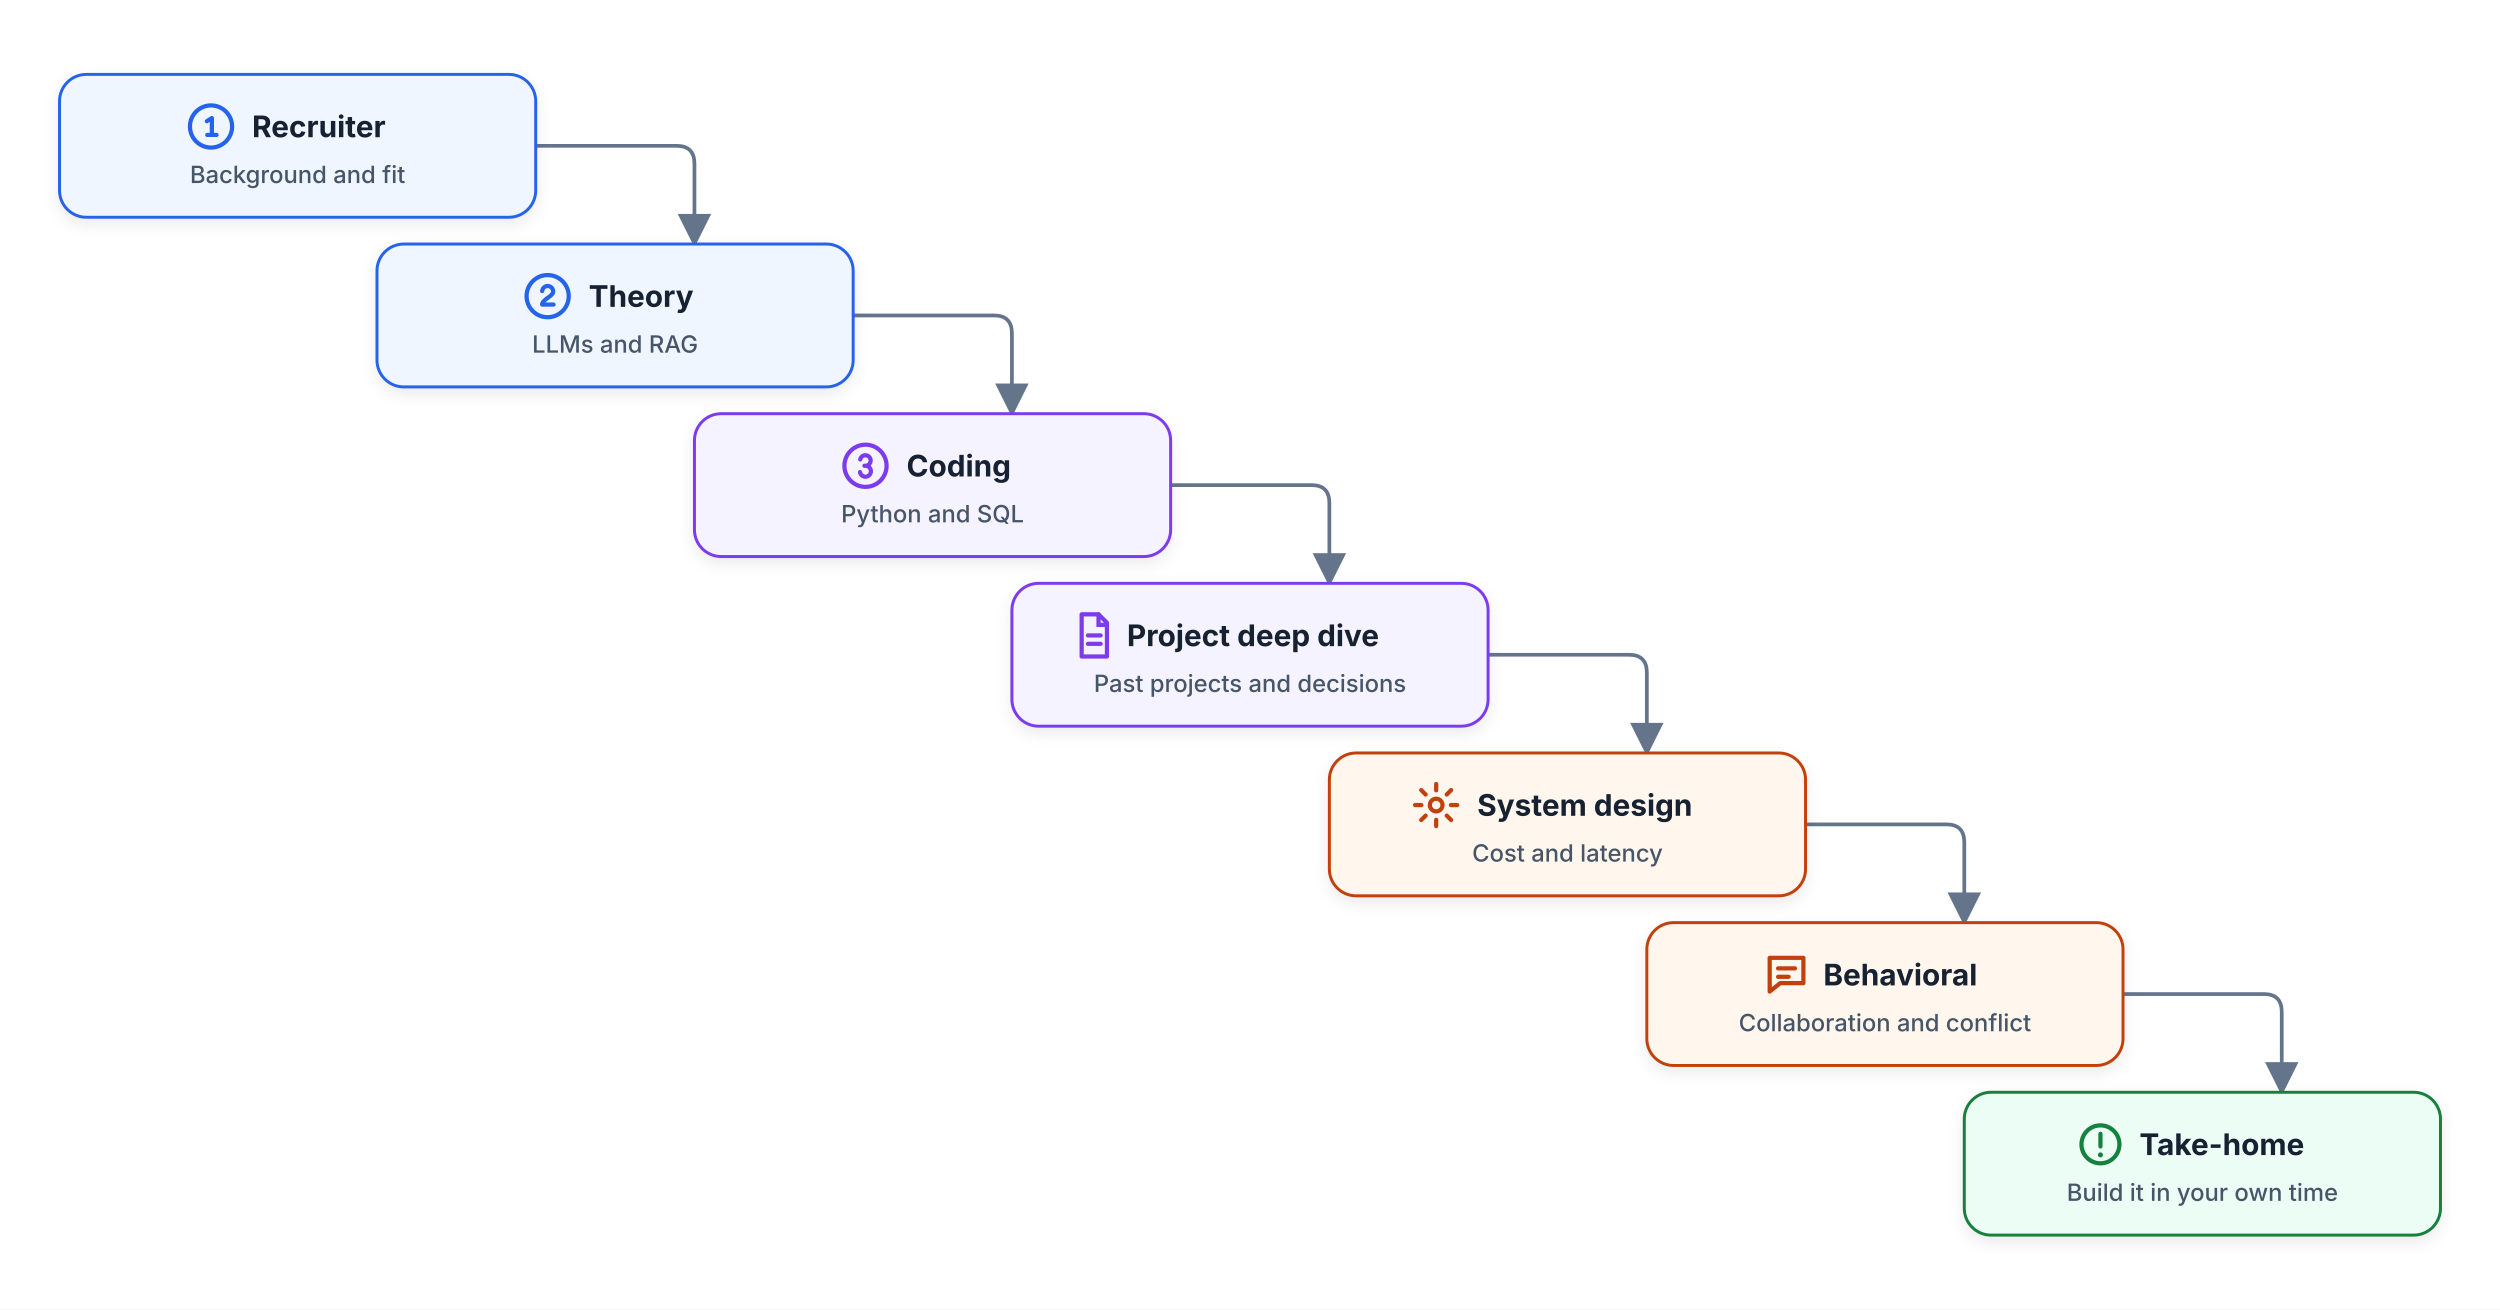
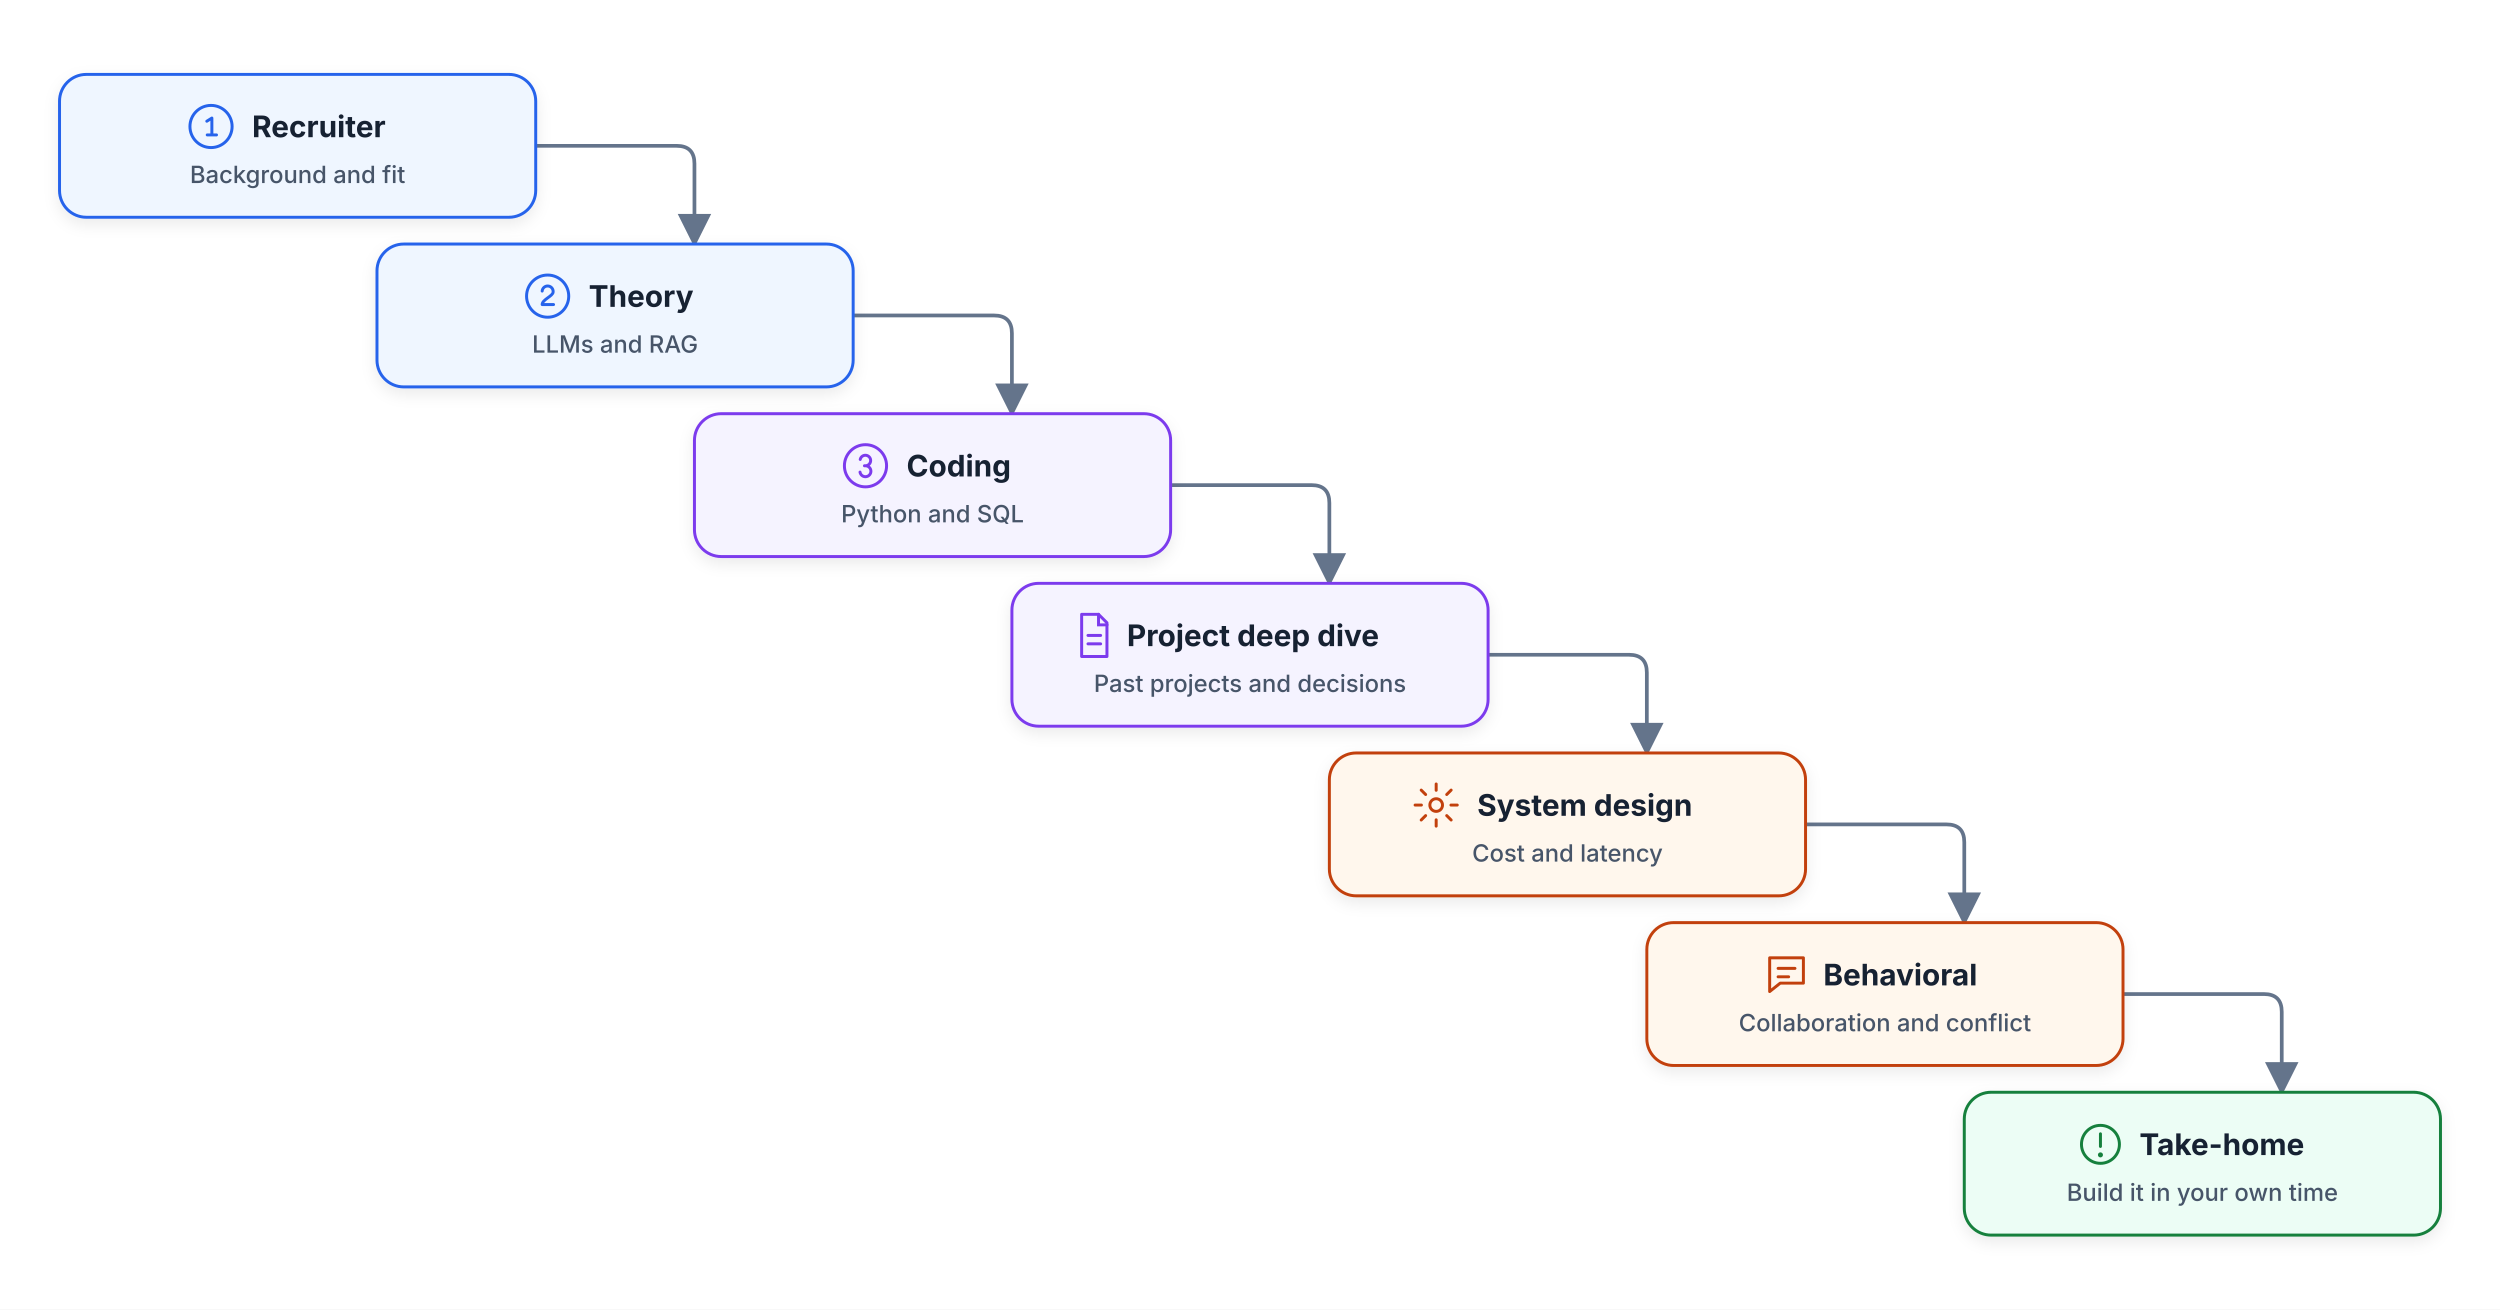
<svg xmlns="http://www.w3.org/2000/svg" width="1680" height="880" viewBox="0 0 1680 880" role="img" aria-labelledby="title desc">
  <defs>
    <filter id="shadow" x="-20%" y="-20%" width="140%" height="150%">
      <feDropShadow dx="0" dy="4" stdDeviation="5" flood-color="#0f172a" flood-opacity="0.08" />
    </filter>
    <marker id="arrow-purple" viewBox="0 0 10 10" refX="9" refY="5" markerWidth="9" markerHeight="9" orient="auto">
      <path d="M0 0 10 5 0 10Z" fill="#7c3aed" />
    </marker>
    <marker id="arrow-blue" viewBox="0 0 10 10" refX="9" refY="5" markerWidth="9" markerHeight="9" orient="auto">
      <path d="M0 0 10 5 0 10Z" fill="#2563eb" />
    </marker>
    <marker id="arrow-amber" viewBox="0 0 10 10" refX="9" refY="5" markerWidth="9" markerHeight="9" orient="auto">
      <path d="M0 0 10 5 0 10Z" fill="#c2410c" />
    </marker>
    <marker id="arrow-green" viewBox="0 0 10 10" refX="9" refY="5" markerWidth="9" markerHeight="9" orient="auto">
      <path d="M0 0 10 5 0 10Z" fill="#15803d" />
    </marker>
    <marker id="arrow-red" viewBox="0 0 10 10" refX="9" refY="5" markerWidth="9" markerHeight="9" orient="auto">
      <path d="M0 0 10 5 0 10Z" fill="#dc2626" />
    </marker>
    <marker id="arrow-gray" viewBox="0 0 10 10" refX="9" refY="5" markerWidth="9" markerHeight="9" orient="auto">
      <path d="M0 0 10 5 0 10Z" fill="#64748b" />
    </marker>
    <symbol id="icon-document" viewBox="0 0 24 24">
      <path d="M6 2h8l4 4v16H6Z" fill="none" stroke="currentColor" stroke-width="2" stroke-linejoin="round" />
      <path d="M14 2v5h4M9 12h6M9 16h6" fill="none" stroke="currentColor" stroke-width="2" stroke-linecap="round" />
    </symbol>
    <symbol id="icon-issue" viewBox="0 0 24 24">
      <circle cx="12" cy="12" r="9" fill="none" stroke="currentColor" stroke-width="2" />
      <path d="M12 7v6" stroke="currentColor" stroke-width="2" stroke-linecap="round" />
      <circle cx="12" cy="17" r="1.2" fill="currentColor" />
    </symbol>
    <symbol id="icon-message" viewBox="0 0 24 24">
      <path d="M4 4h16v12H9l-5 4Z" fill="none" stroke="currentColor" stroke-width="2" stroke-linecap="round" stroke-linejoin="round" />
      <path d="M8 9h8M8 13h5" fill="none" stroke="currentColor" stroke-width="2" stroke-linecap="round" />
    </symbol>
    <symbol id="icon-number-1" viewBox="0 0 24 24">
      <circle cx="12" cy="12" r="10" fill="none" stroke="currentColor" stroke-width="2" />
      <path d="M10 9.5 12.4 8v8M10.2 16h4.4" fill="none" stroke="currentColor" stroke-width="2" stroke-linecap="round" stroke-linejoin="round" />
    </symbol>
    <symbol id="icon-number-2" viewBox="0 0 24 24">
      <circle cx="12" cy="12" r="10" fill="none" stroke="currentColor" stroke-width="2" />
      <path d="M9.4 9.6a2.6 2.6 0 1 1 5.2.4c0 2-5.2 3.6-5.2 6h5.4" fill="none" stroke="currentColor" stroke-width="2" stroke-linecap="round" stroke-linejoin="round" />
    </symbol>
    <symbol id="icon-number-3" viewBox="0 0 24 24">
      <circle cx="12" cy="12" r="10" fill="none" stroke="currentColor" stroke-width="2" />
      <path d="M9.5 9a2.5 2.5 0 1 1 2.7 3h-.7.7a2.6 2.6 0 1 1-2.8 3" fill="none" stroke="currentColor" stroke-width="2" stroke-linecap="round" stroke-linejoin="round" />
    </symbol>
    <symbol id="icon-settings" viewBox="0 0 24 24">
      <circle cx="12" cy="12" r="3" fill="none" stroke="currentColor" stroke-width="2" />
      <path d="M12 2v3M12 19v3M2 12h3M19 12h3M4.9 4.9 7 7M17 17l2.1 2.1M19.1 4.9 17 7M7 17l-2.1 2.1" fill="none" stroke="currentColor" stroke-width="2" stroke-linecap="round" />
    </symbol>
    <style>
      text { font-family: system-ui, -apple-system, BlinkMacSystemFont, "Segoe UI", sans-serif; fill: #172033; }
+       symbol [stroke] { vector-effect: non-scaling-stroke; }
      .node rect { stroke-width: 2; }
+       .node-boundary rect { stroke-width: 2; stroke-dasharray: 8 8; }
+       .boundary-title { font-size: 16px; font-weight: 750; text-anchor: start; }
      .node-title { font-size: 20px; font-weight: 750; text-anchor: middle; }
      .node-title.icon-copy { text-anchor: start; }
      .node-subtitle { font-size: 16px; font-weight: 500; fill: #475569; text-anchor: middle; }
      .eyebrow { font-size: 13px; font-weight: 750; letter-spacing: 1px; fill: #475569; text-anchor: middle; }
      .mention-icon { font-size: 27px; font-weight: 750; text-anchor: middle; }
      .standalone-mention { font-size: 52px; font-weight: 750; text-anchor: middle; }
      .icon-node-title { font-size: 16px; font-weight: 750; text-anchor: middle; }
      .edge { fill: none; stroke-width: 2.5; stroke-linecap: round; stroke-linejoin: round; }
      .edge-label rect { stroke-width: 2; }
      .edge-label text { font-size: 14px; font-weight: 750; text-anchor: middle; dominant-baseline: central; }
      .divider { stroke: #cbd5e1; stroke-width: 2; stroke-dasharray: 6 8; stroke-linecap: round; }
      .center-annotation { fill: #f1f5f9; stroke: none; }
      .center-title { font-weight: 800; letter-spacing: 0.08em; fill: #334155; text-anchor: middle; }
      .center-detail { font-weight: 600; fill: #475569; text-anchor: middle; }
    </style>
  </defs>
  <rect width="1680" height="880" fill="#ffffff" />
  <path class="edge" d="M360 98H454.67Q466.67 98 466.67 110V164" stroke="#64748b" marker-end="url(#arrow-gray)" />
  <path class="edge" d="M573.33 212H668Q680 212 680 224V278" stroke="#64748b" marker-end="url(#arrow-gray)" />
  <path class="edge" d="M786.67 326H881.33Q893.33 326 893.33 338V392" stroke="#64748b" marker-end="url(#arrow-gray)" />
  <path class="edge" d="M1000 440H1094.67Q1106.67 440 1106.67 452V506" stroke="#64748b" marker-end="url(#arrow-gray)" />
  <path class="edge" d="M1213.33 554H1308Q1320 554 1320 566V620" stroke="#64748b" marker-end="url(#arrow-gray)" />
  <path class="edge" d="M1426.67 668H1521.33Q1533.33 668 1533.33 680V734" stroke="#64748b" marker-end="url(#arrow-gray)" />
  <g class="node node-blue" transform="translate(40 50)" filter="url(#shadow)">
    <rect width="320" height="96" rx="18" fill="#eff6ff" stroke="#2563eb" />
    <use href="#icon-number-1" x="84.81" y="18" width="34" height="34" color="#2563eb" />
    <text class="node-title icon-copy" x="129.38" y="42.2" font-size="20">Recruiter</text>
    <text class="node-subtitle" x="160" y="73" font-size="16">Background and fit</text>
  </g>
  <g class="node node-blue" transform="translate(253.33 164)" filter="url(#shadow)">
    <rect width="320" height="96" rx="18" fill="#eff6ff" stroke="#2563eb" />
    <use href="#icon-number-2" x="97.69" y="18" width="34" height="34" color="#2563eb" />
    <text class="node-title icon-copy" x="142.26" y="42.2" font-size="20">Theory</text>
    <text class="node-subtitle" x="160" y="73" font-size="16">LLMs and RAG</text>
  </g>
  <g class="node node-purple" transform="translate(466.67 278)" filter="url(#shadow)">
    <rect width="320" height="96" rx="18" fill="#f5f3ff" stroke="#7c3aed" />
    <use href="#icon-number-3" x="97.94" y="18" width="34" height="34" color="#7c3aed" />
    <text class="node-title icon-copy" x="142.51" y="42.2" font-size="20">Coding</text>
    <text class="node-subtitle" x="160" y="73" font-size="16">Python and SQL</text>
  </g>
  <g class="node node-purple" transform="translate(680 392)" filter="url(#shadow)">
    <rect width="320" height="96" rx="18" fill="#f5f3ff" stroke="#7c3aed" />
    <use href="#icon-document" x="38.37" y="18" width="34" height="34" color="#7c3aed" />
    <text class="node-title icon-copy" x="77.3" y="42.2" font-size="20">Project deep dive</text>
    <text class="node-subtitle" x="160" y="73" font-size="16">Past projects and decisions</text>
  </g>
  <g class="node node-amber" transform="translate(893.33 506)" filter="url(#shadow)">
    <rect width="320" height="96" rx="18" fill="#fff7ed" stroke="#c2410c" />
    <use href="#icon-settings" x="54.78" y="18" width="34" height="34" color="#c2410c" />
    <text class="node-title icon-copy" x="99.35" y="42.2" font-size="20">System design</text>
    <text class="node-subtitle" x="160" y="73" font-size="16">Cost and latency</text>
  </g>
  <g class="node node-amber" transform="translate(1106.67 620)" filter="url(#shadow)">
    <rect width="320" height="96" rx="18" fill="#fff7ed" stroke="#c2410c" />
    <use href="#icon-message" x="76.88" y="18" width="34" height="34" color="#c2410c" />
    <text class="node-title icon-copy" x="118.62" y="42.2" font-size="20">Behavioral</text>
    <text class="node-subtitle" x="160" y="73" font-size="16">Collaboration and conflict</text>
  </g>
  <g class="node node-green" transform="translate(1320 734)" filter="url(#shadow)">
    <rect width="320" height="96" rx="18" fill="#ecfdf5" stroke="#15803d" />
    <use href="#icon-issue" x="74.5" y="18" width="34" height="34" color="#15803d" />
    <text class="node-title icon-copy" x="117.68" y="42.2" font-size="20">Take-home</text>
    <text class="node-subtitle" x="160" y="73" font-size="16">Build it in your own time</text>
  </g>
</svg>
